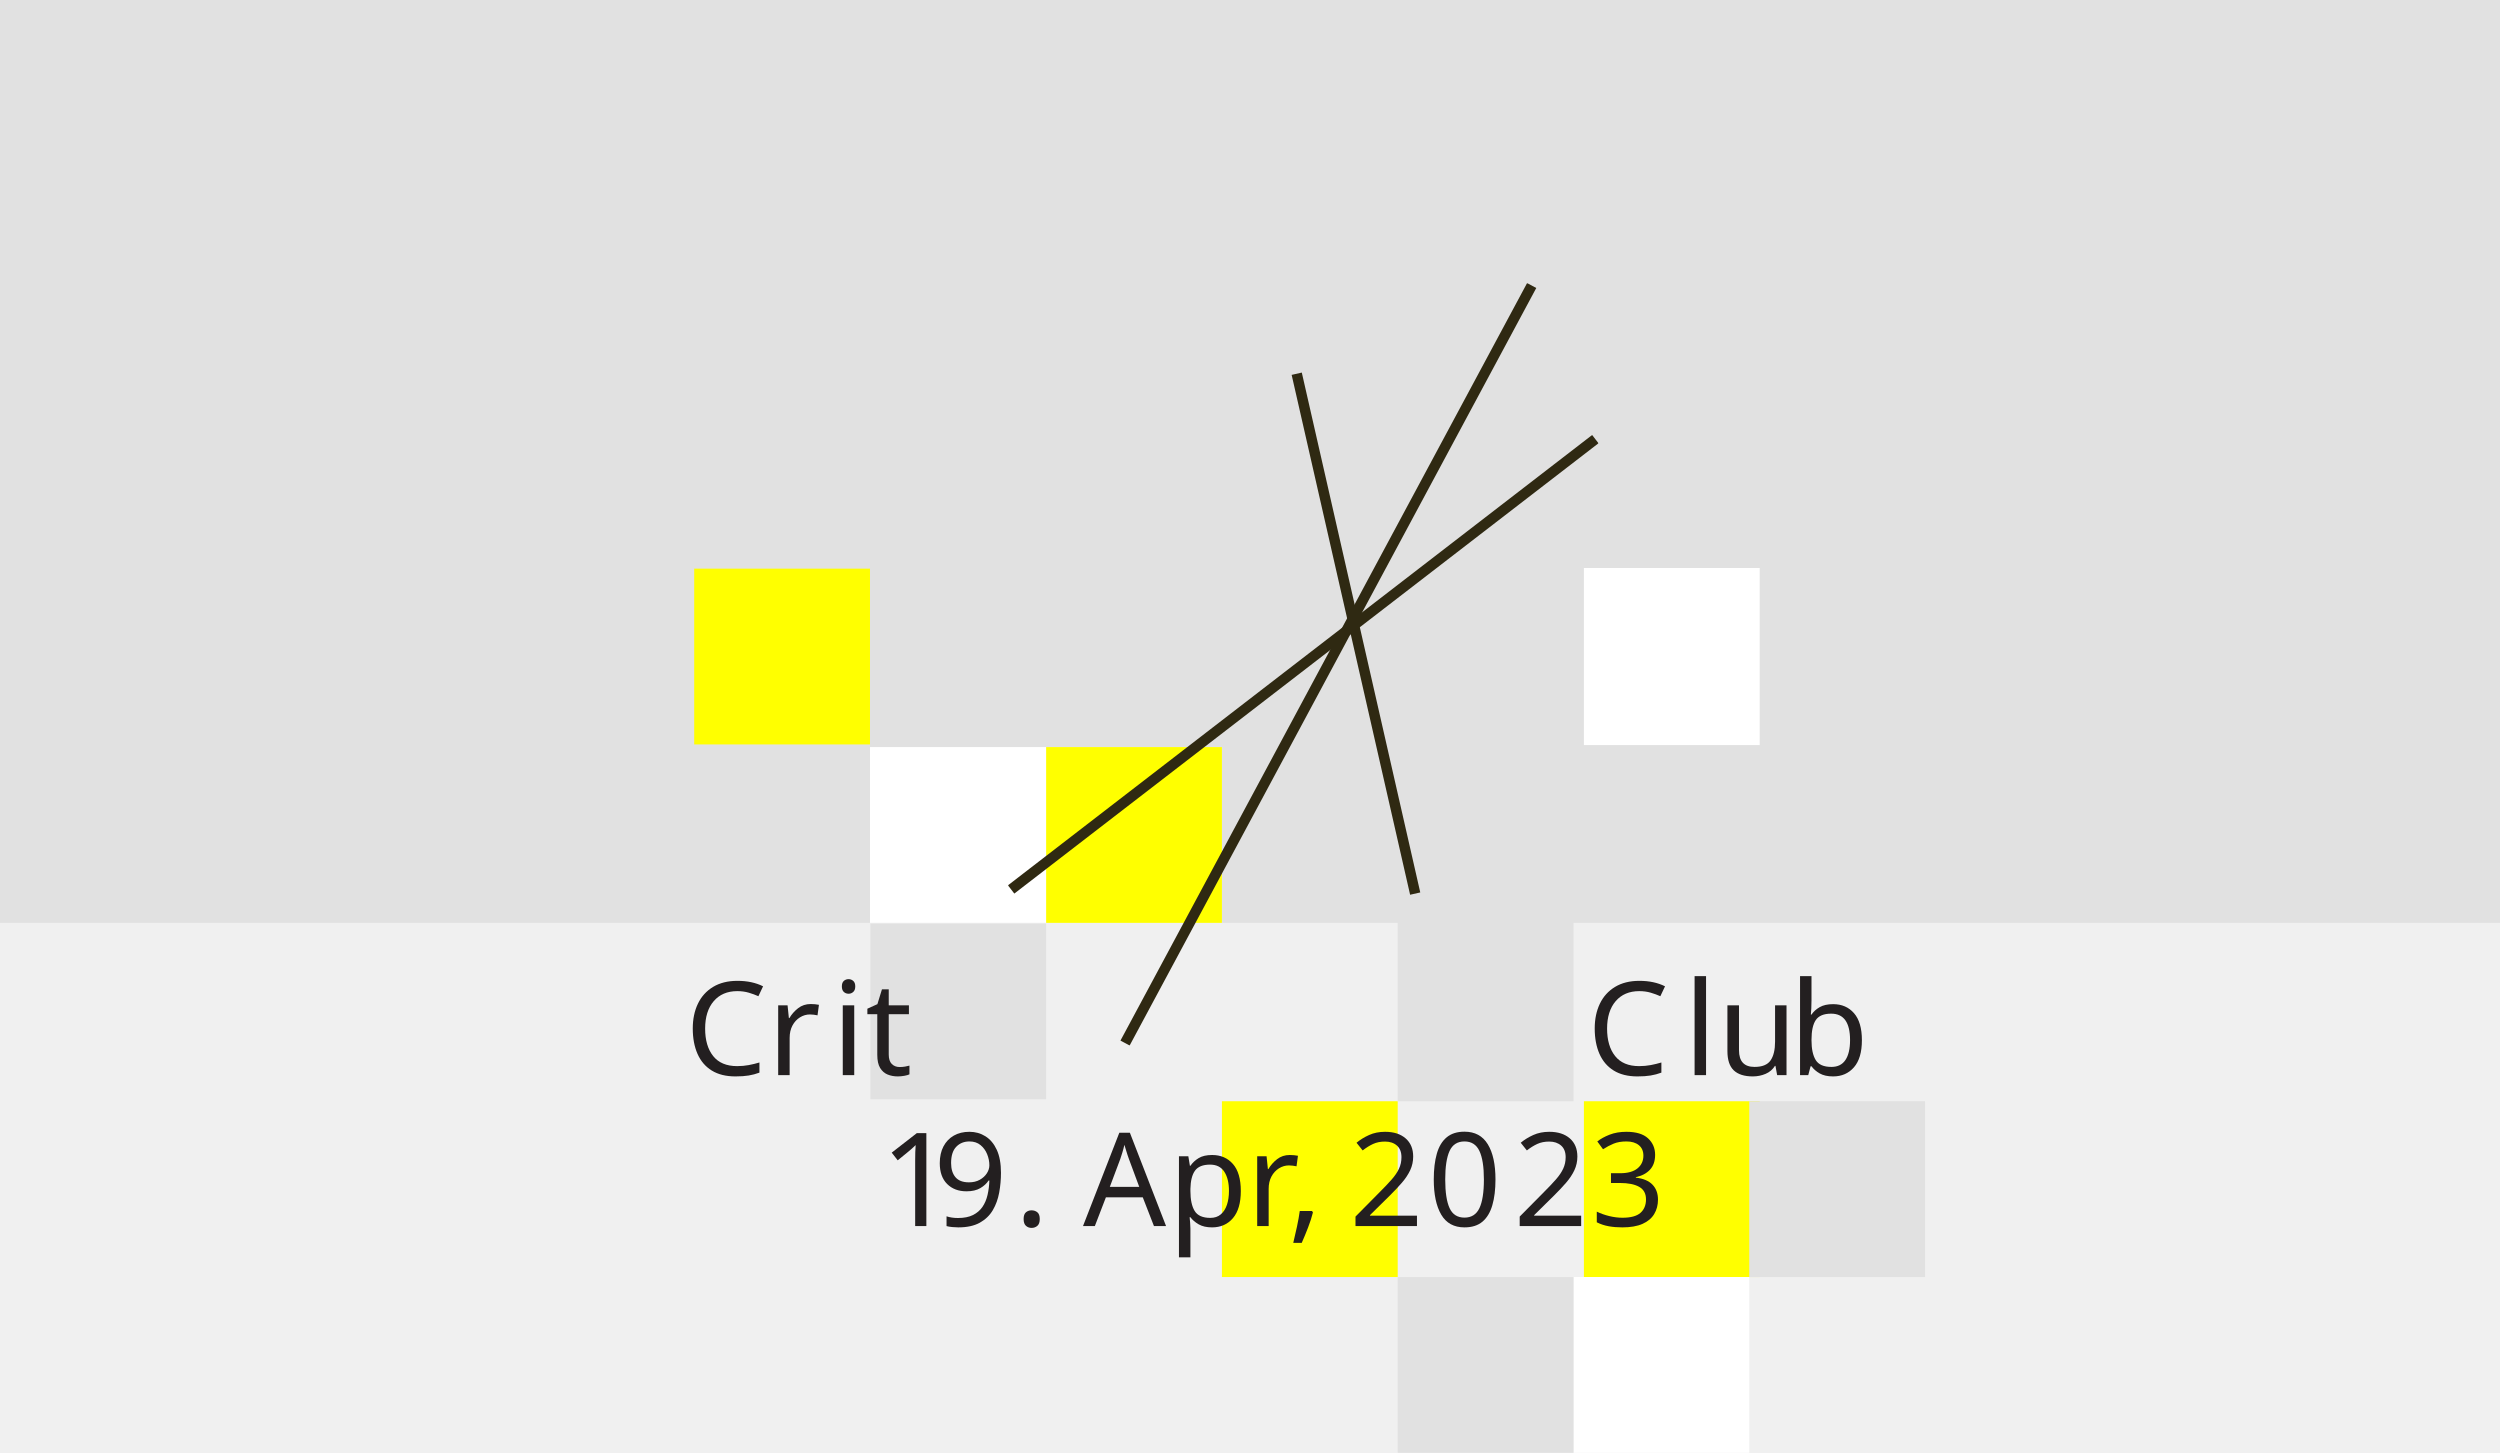
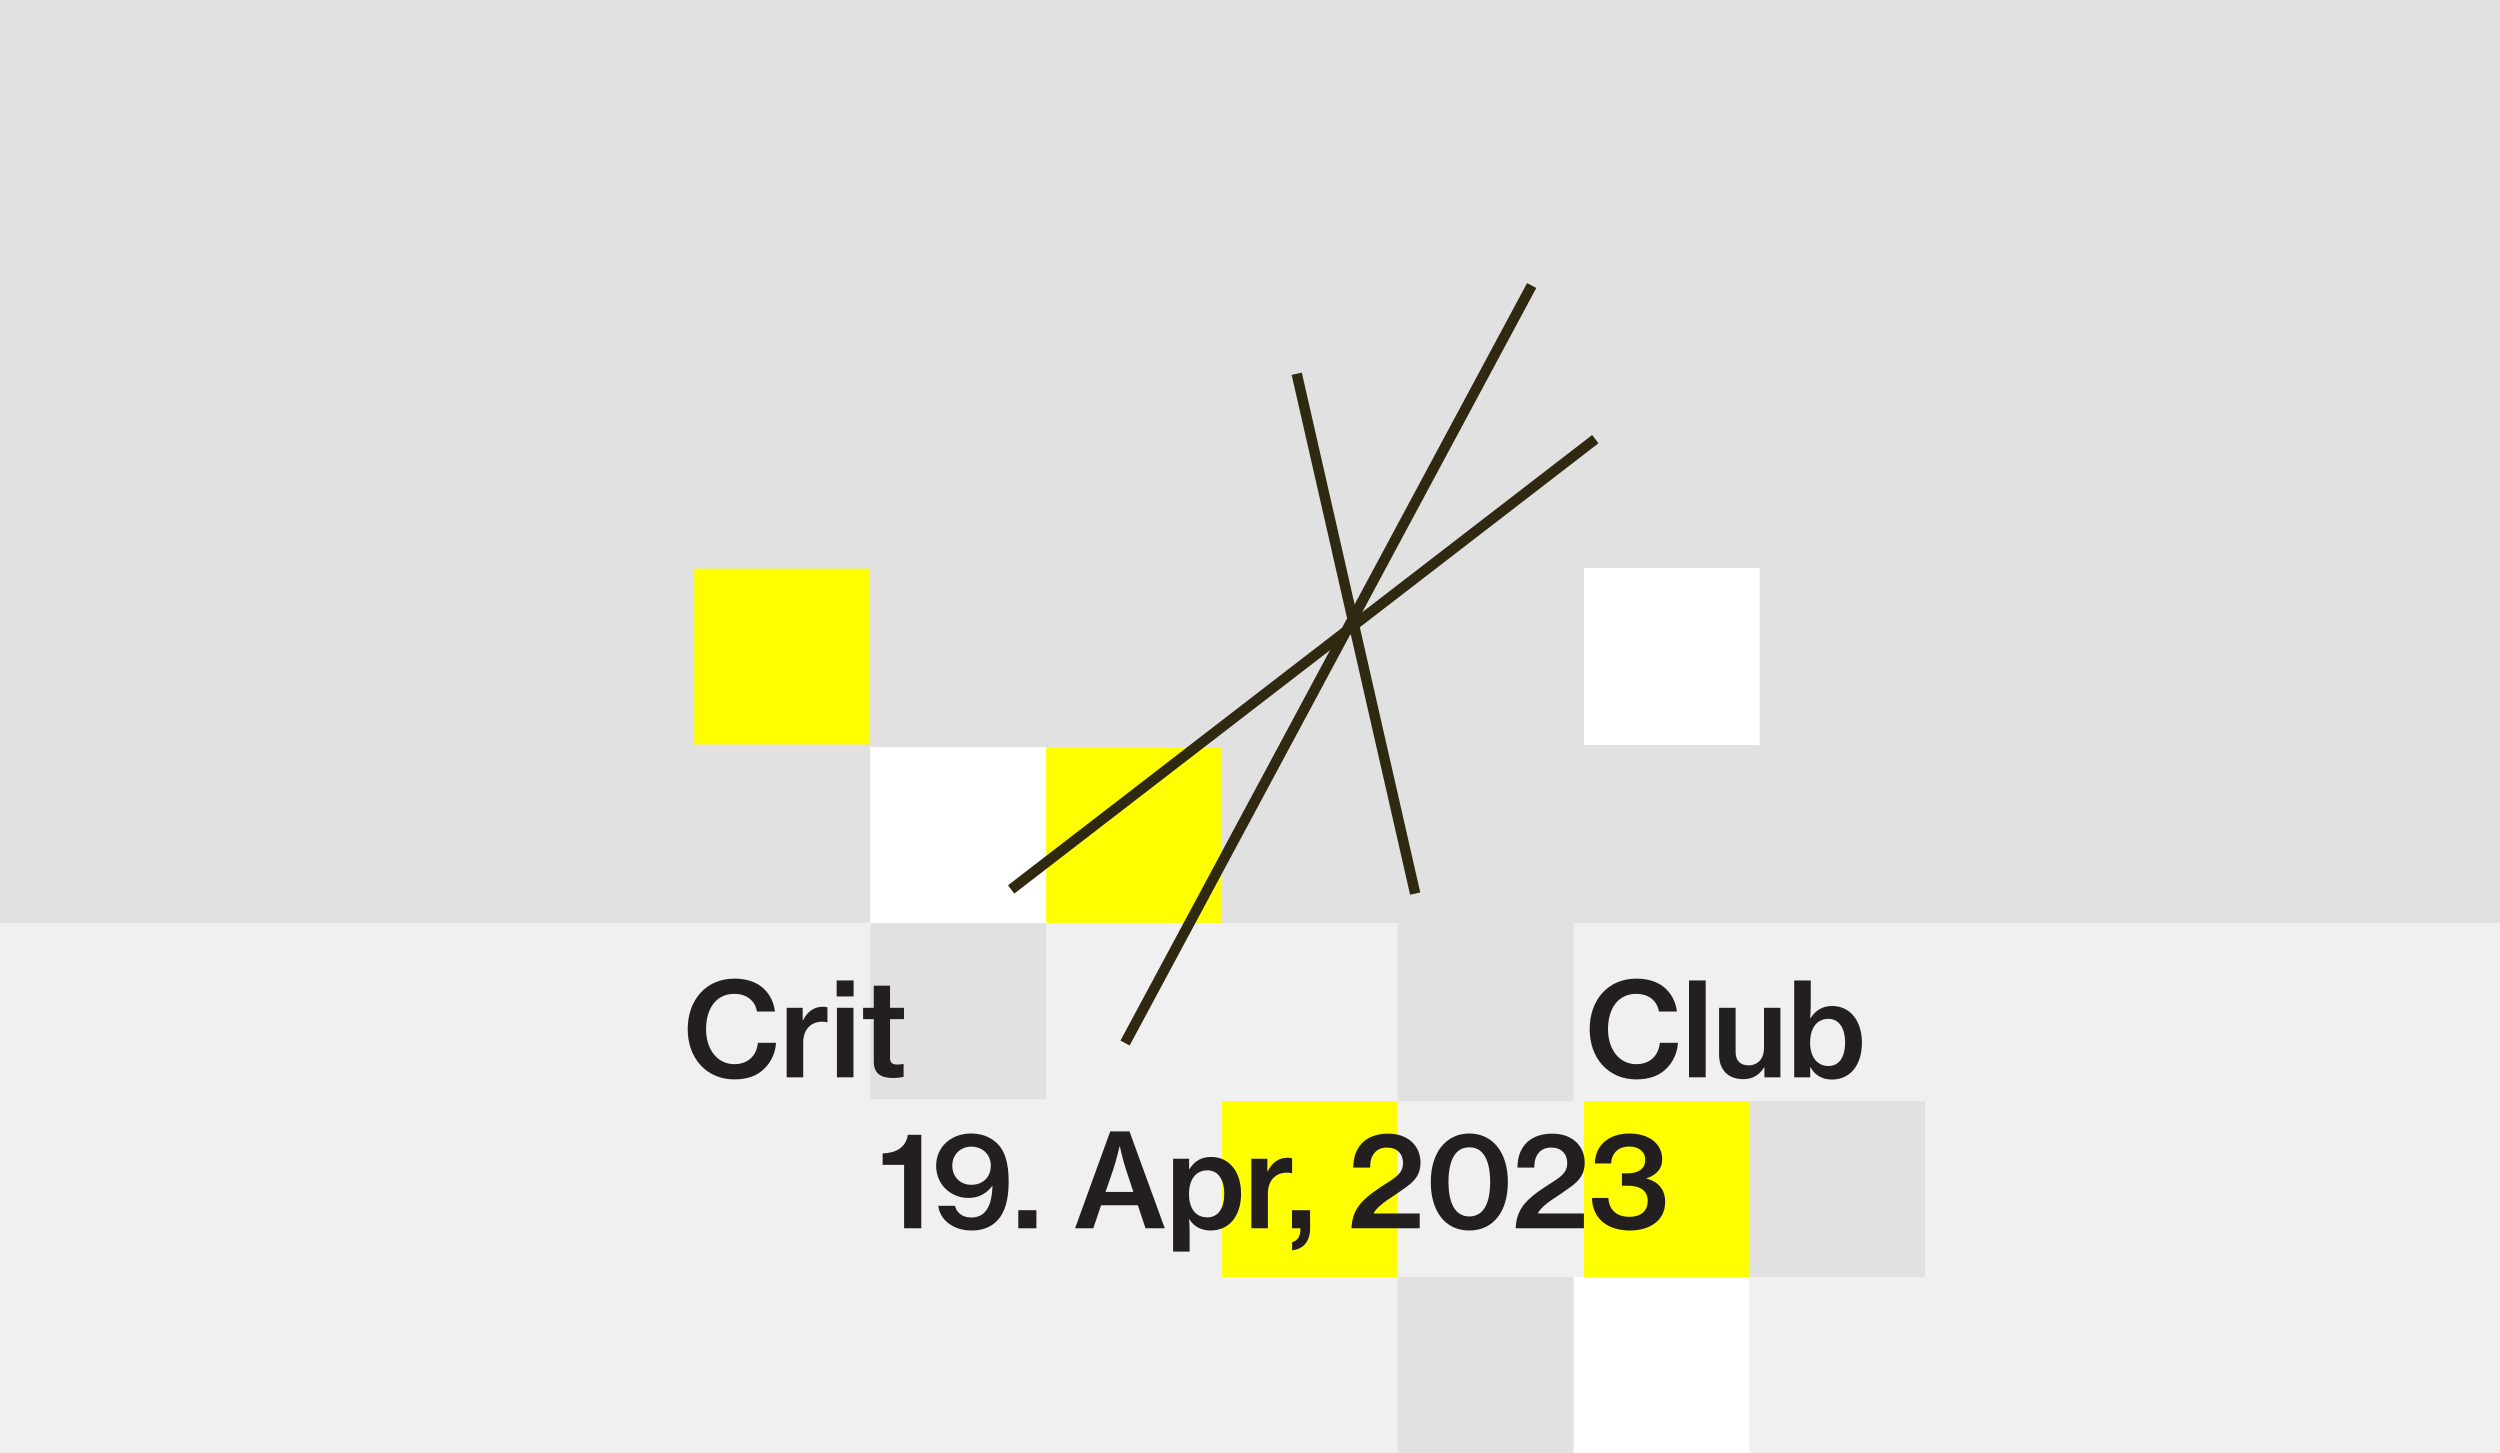
<svg xmlns="http://www.w3.org/2000/svg" id="Layer_1" viewBox="0 0 1920 1115.76">
  <defs>
-     <style>.cls-1,.cls-2{fill:none;}.cls-2{stroke:#2f2912;stroke-width:8px;}.cls-3{clip-path:url(#clippath);}.cls-4{letter-spacing:0em;}.cls-5{fill:#fff;}.cls-6{fill:#ff0;}.cls-7{fill:#e1e1e1;}.cls-8{letter-spacing:0em;}.cls-9{clip-path:url(#clippath-1);}.cls-10{letter-spacing:-.07em;}.cls-11{letter-spacing:-.02em;}.cls-12{letter-spacing:-.02em;}.cls-13{letter-spacing:0em;}.cls-14{letter-spacing:4.95em;}.cls-15{letter-spacing:0em;}.cls-16{fill:#231f20;font-family:NHaasGroteskTXPro-65Md, 'Neue Haas Grotesk Text Pro';font-size:100px;font-weight:500;}</style>
+     <style>.cls-1,.cls-2{fill:none;}.cls-2{stroke:#2f2912;stroke-width:8px;}.cls-3{clip-path:url(#clippath);}.cls-4{fill:#fff;}.cls-5{fill:#ff0;}.cls-6{fill:#e1e1e1;}.cls-7{fill:#231f20;}.cls-8{clip-path:url(#clippath-1);}</style>
    <clipPath id="clippath">
      <rect class="cls-1" x="774.33" y="217.6" width="453.09" height="585.16" />
    </clipPath>
    <clipPath id="clippath-1">
      <rect class="cls-1" x="774.33" y="217.6" width="453.09" height="585.16" />
    </clipPath>
  </defs>
-   <rect class="cls-7" width="1920" height="708.76" />
-   <rect class="cls-5" x="668.15" y="573.76" width="270.29" height="135" />
-   <rect class="cls-6" x="1216.44" y="845.76" width="135" height="135" />
-   <rect class="cls-6" x="938.44" y="845.76" width="135" height="135" />
-   <rect class="cls-6" x="803.44" y="573.76" width="135" height="135" />
-   <rect class="cls-7" x="668.44" y="709.24" width="135" height="135" />
+   <rect class="cls-6" width="1920" height="708.76" />
+   <rect class="cls-4" x="668.15" y="573.76" width="270.29" height="135" />
+   <rect class="cls-5" x="1216.44" y="845.76" width="135" height="135" />
+   <rect class="cls-5" x="938.44" y="845.76" width="135" height="135" />
+   <rect class="cls-5" x="803.44" y="573.76" width="135" height="135" />
+   <rect class="cls-6" x="668.44" y="709.24" width="135" height="135" />
  <g class="cls-3">
    <line class="cls-2" x1="1225.2" y1="337.25" x2="776.55" y2="683.1" />
  </g>
  <line class="cls-2" x1="995.88" y1="287.02" x2="1086.86" y2="686.28" />
-   <g class="cls-9">
+   <g class="cls-8">
    <line class="cls-2" x1="864.04" y1="801.06" x2="1176.33" y2="219.29" />
  </g>
-   <rect class="cls-7" x="1073.44" y="707.76" width="135" height="138" />
-   <rect class="cls-7" x="1343.44" y="845.76" width="135" height="135" />
-   <rect class="cls-5" x="1208.44" y="980.76" width="135" height="135" />
-   <rect class="cls-7" x="1073.44" y="980.76" width="135" height="135" />
-   <rect class="cls-5" x="1216.44" y="436.22" width="135" height="136" />
-   <rect class="cls-6" x="533.15" y="436.72" width="135" height="135" />
-   <text class="cls-16" transform="translate(675.94 941.63)">
-     <tspan class="cls-4" x="0" y="0">1</tspan>
-     <tspan class="cls-12" x="40.8" y="0">9</tspan>
-     <tspan class="cls-4" x="103" y="0">. A</tspan>
-     <tspan class="cls-15" x="221" y="0">p</tspan>
-     <tspan class="cls-10" x="281.09" y="0">r</tspan>
-     <tspan class="cls-4" x="313.19" y="0">, </tspan>
-     <tspan class="cls-13" x="360.29" y="0">2</tspan>
-     <tspan class="cls-11" x="420.29" y="0">0</tspan>
-     <tspan class="cls-4" x="486.39" y="0">2</tspan>
-     <tspan x="545.89" y="0">3</tspan>
-   </text>
-   <text class="cls-16" transform="translate(525.95 825.69)">
-     <tspan class="cls-15" x="0" y="0">Cr</tspan>
-     <tspan class="cls-8" x="112.8" y="0">it</tspan>
-     <tspan class="cls-14" x="172.3" y="0"> </tspan>
-     <tspan class="cls-4" x="692.7" y="0">C</tspan>
-     <tspan class="cls-15" x="767" y="0">lu</tspan>
-     <tspan x="847.99" y="0">b</tspan>
-   </text>
+   <rect class="cls-6" x="1073.44" y="707.76" width="135" height="138" />
+   <rect class="cls-6" x="1343.44" y="845.76" width="135" height="135" />
+   <rect class="cls-4" x="1208.44" y="980.76" width="135" height="135" />
+   <rect class="cls-6" x="1073.44" y="980.76" width="135" height="135" />
+   <rect class="cls-4" x="1216.44" y="436.22" width="135" height="136" />
+   <rect class="cls-5" x="533.15" y="436.72" width="135" height="135" />
+   <path class="cls-7" d="m694.35,894.63h-16.5v-8.8c9.8-.3,17.8-4.2,19.4-14.3h10.3v71.8h-13.2v-48.7Z" />
+   <path class="cls-7" d="m720.55,926.03h12.9c.9,4.5,4.9,9,12.5,9,5,0,8.7-1.7,11.4-5.4,3-3.8,4.5-10,4.9-18.8h-.2c-4.4,5.7-10.3,9.2-18.2,9.2-13.8,0-24.9-10.4-24.9-24.7s11.3-24.8,26.8-24.8c7.7,0,14,2.4,18.6,6.3,7.4,6.1,10.3,16.1,10.3,30.8,0,13.1-2.6,23.6-9,30-4.6,4.8-11.1,7.4-19.4,7.4-14.7,0-24.4-8.5-25.7-19Zm40.4-30.8c0-8.6-6.5-14.6-14.9-14.6s-14.7,6.1-14.7,14.6,6.1,14.7,14.6,14.7c9,0,15-6,15-14.7Z" />
+   <path class="cls-7" d="m782.05,929.43h13.9v13.9h-13.9v-13.9Z" />
+   <path class="cls-7" d="m852.65,868.93h14.8l27.1,74.4h-14.8l-5.9-17.7h-28.2l-6,17.7h-14l27-74.4Zm-3.6,46.5h21.4l-5.7-17.2c-2.9-8.8-4.7-17.9-4.7-17.9h-.2s-2.5,10.8-4.9,17.9l-5.9,17.2Z" />
+   <path class="cls-7" d="m900.94,889.93h12.3v7.9h.3c3.8-6.1,9.1-9.3,16.6-9.3,13.9,0,23,11.2,23,28.2s-9,28.3-23.4,28.3c-7.1,0-12.9-3.1-16.2-8.5h-.3c.2,2,.4,5.4.4,10.4v14.3h-12.7v-71.3Zm39.3,27.1c0-10.6-4.3-18.2-13-18.2-9.6,0-14.1,8.1-14.1,18.2s4.4,17.9,14.2,17.9c8.4,0,12.9-7.4,12.9-17.9Z" />
+   <path class="cls-7" d="m973.34,899.53h.3c3.4-6.9,8.5-10.4,15.3-10.4,1.5,0,2.5.1,3.4.5v11.4h-.4c-1.2-.3-2.2-.4-3.5-.4-8.4-.1-14.7,5.6-14.7,15.9v26.8h-12.7v-53.4h12.3v9.6Z" />
+   <path class="cls-7" d="m992.34,954.03c3.8-1.1,6.4-4,6.4-10.1v-.6h-6.5v-13.9h13.9v13.8c0,10.9-5.6,16.1-13.8,17v-6.2Z" />
+   <path class="cls-7" d="m1045.54,923.63c6-6.7,14.5-11.7,21.5-16.3,6.6-4.2,10.5-7.6,10.5-14.1,0-7.1-4.6-11.9-12.2-11.9-4.2,0-7.3,1.3-9.5,3.8-2.5,2.7-3.6,6.5-3.6,11.6h-12.9c0-7.6,1.9-13,5.6-17.6,4.3-5.3,11.6-8.5,21.1-8.5,15.6,0,24.9,9.6,24.9,22.3,0,10.5-6,15.5-13.8,20.7-7.4,5.7-17.7,10.6-22,17.8v.5h35.2v11.4h-52.4c.3-8.7,3.1-14.6,7.6-19.7Z" />
+   <path class="cls-7" d="m1098.84,907.73c0-22.8,11.9-37.2,29.6-37.2s29.6,14.2,29.6,37.2-11.3,37.3-29.7,37.3-29.5-14.6-29.5-37.3Zm45.6,0c0-16-4.9-26.6-16-26.6s-16,10.5-16,26.6,5,26.5,16,26.5,16-10.3,16-26.5Z" />
+   <path class="cls-7" d="m1171.64,923.63c6-6.7,14.5-11.7,21.5-16.3,6.6-4.2,10.5-7.6,10.5-14.1,0-7.1-4.6-11.9-12.2-11.9-4.2,0-7.3,1.3-9.5,3.8-2.5,2.7-3.6,6.5-3.6,11.6h-12.9c0-7.6,1.9-13,5.6-17.6,4.3-5.3,11.6-8.5,21.1-8.5,15.6,0,24.9,9.6,24.9,22.3,0,10.5-6,15.5-13.8,20.7-7.4,5.7-17.7,10.6-22,17.8v.5h35.2v11.4h-52.4c.3-8.7,3.1-14.6,7.6-19.7Z" />
+   <path class="cls-7" d="m1231.14,938.73c-5.4-4.4-8.4-11-8.5-18.7h12.6c.4,8.6,5.8,14.5,16.2,14.5,8.5,0,14-4.3,14-12.4,0-7.6-5.6-11.5-15.4-11.5h-4.4v-9.5h4.1c8.9,0,13.8-3.8,13.8-10.3s-5.2-10.3-12.3-10.3c-9,0-13.7,5.9-13.9,13h-12.5c.2-13.2,9.9-23,26.7-23,14.3,0,25,7.4,25,19.8,0,7.7-4.8,12.2-12,14.6v.2c9.4,2.6,14.3,8.6,14.3,18,0,14.5-12.2,21.9-26.9,21.9-8.7,0-15.6-2.2-20.8-6.3Z" />
+   <path class="cls-7" d="m528.16,790.38c0-22.1,13.8-38.8,35.9-38.8,8.5,0,15.5,2.2,20.6,6.1,6,4.7,9.6,11.4,10.5,19.2h-13.8c-1.3-8-7.6-13.6-17.4-13.6-14.2,0-21.7,11.6-21.7,27.1s8.5,26.9,21.8,26.9c11.1,0,17.2-7.4,18-16.4h13.9c-.3,7.4-3.8,14.9-9,19.9-5.4,5.4-13,8.2-23,8.2-21.5,0-35.8-16.3-35.8-38.6Z" />
+   <path class="cls-7" d="m616.46,783.58h.3c3.4-6.9,8.5-10.4,15.3-10.4,1.5,0,2.5.1,3.4.5v11.4h-.4c-1.2-.3-2.2-.4-3.5-.4-8.4-.1-14.7,5.6-14.7,15.9v26.8h-12.7v-53.4h12.3v9.6Z" />
+   <path class="cls-7" d="m642.56,752.98h13v12.3h-13v-12.3Zm.2,21h12.7v53.4h-12.7v-53.4Z" />
+   <path class="cls-7" d="m662.86,773.98h8.2v-17h12.5v17h10.7v8.7h-10.7v29.9c0,3.9,2.1,5,5.7,5,1.3,0,3.1-.2,4.1-.4h.6v9.9c-2.1.4-5,.8-8.4.8-8.6,0-14.5-3.1-14.5-12.5v-32.7h-8.2v-8.7Z" />
+   <path class="cls-7" d="m1220.86,790.38c0-22.1,13.8-38.8,35.9-38.8,8.5,0,15.5,2.2,20.6,6.1,6,4.7,9.6,11.4,10.5,19.2h-13.8c-1.3-8-7.6-13.6-17.4-13.6-14.2,0-21.7,11.6-21.7,27.1s8.5,26.9,21.8,26.9c11.1,0,17.2-7.4,18-16.4h13.9c-.3,7.4-3.8,14.9-9,19.9-5.4,5.4-13,8.2-23,8.2-21.5,0-35.8-16.3-35.8-38.6Z" />
+   <path class="cls-7" d="m1297.16,752.98h12.8v74.4h-12.8v-74.4Z" />
+   <path class="cls-7" d="m1355.06,827.39v-7.6h-.2c-3.9,5.8-8.6,9-16.1,9-11.7,0-18.5-7.3-18.5-18.8v-36h12.7v34.2c0,6.3,3.6,10,10,10,7.2,0,11.8-5.5,11.8-12.9v-31.3h12.6v53.4h-12.3Z" />
+   <path class="cls-7" d="m1390.55,819.69h-.3v7.7h-12.3v-74.4h12.7v17.6c0,4.2-.2,8.5-.4,11.3h.3c3.5-5.6,8.9-9.3,16.5-9.3,13.7,0,22.9,11.2,22.9,28.2s-8.8,28.3-23,28.3c-7.1,0-13.2-3.1-16.4-9.4Zm26.5-19c0-10.5-4.3-18.2-12.8-18.2-9.7,0-14.1,8.1-14.1,18.3s4.9,17.9,14.1,17.9c8.5,0,12.8-7.3,12.8-18Z" />
</svg>
